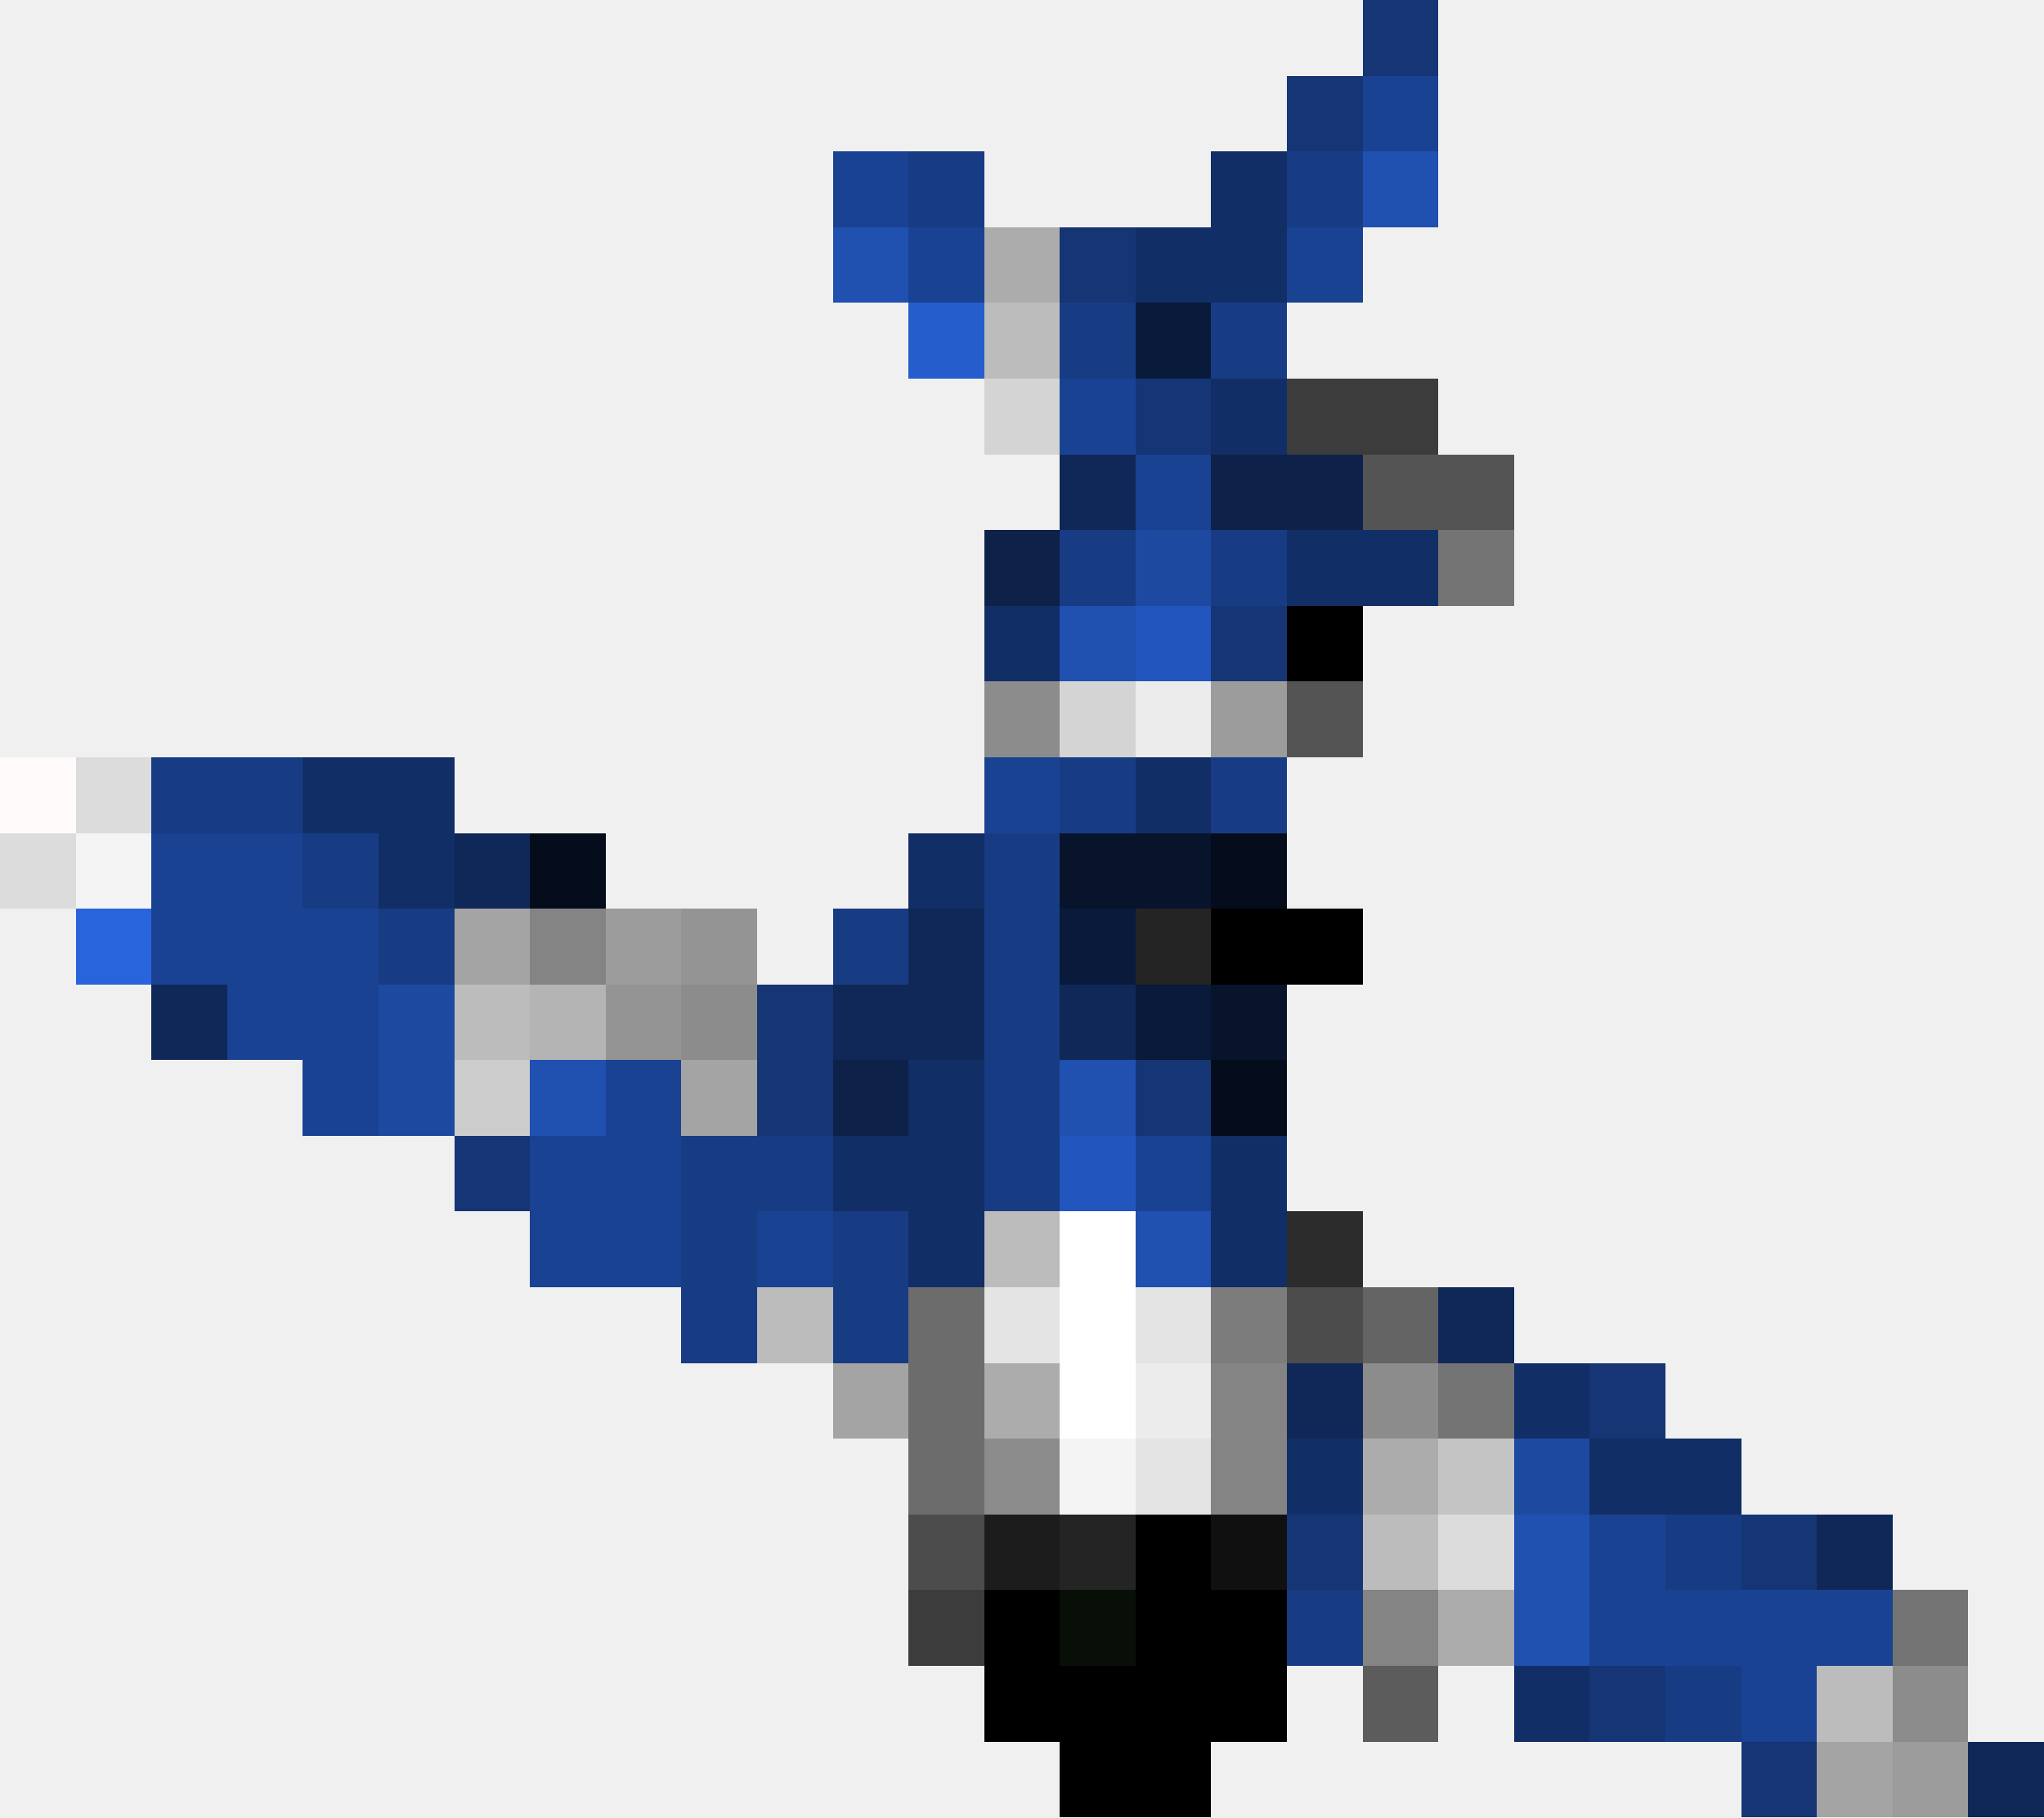
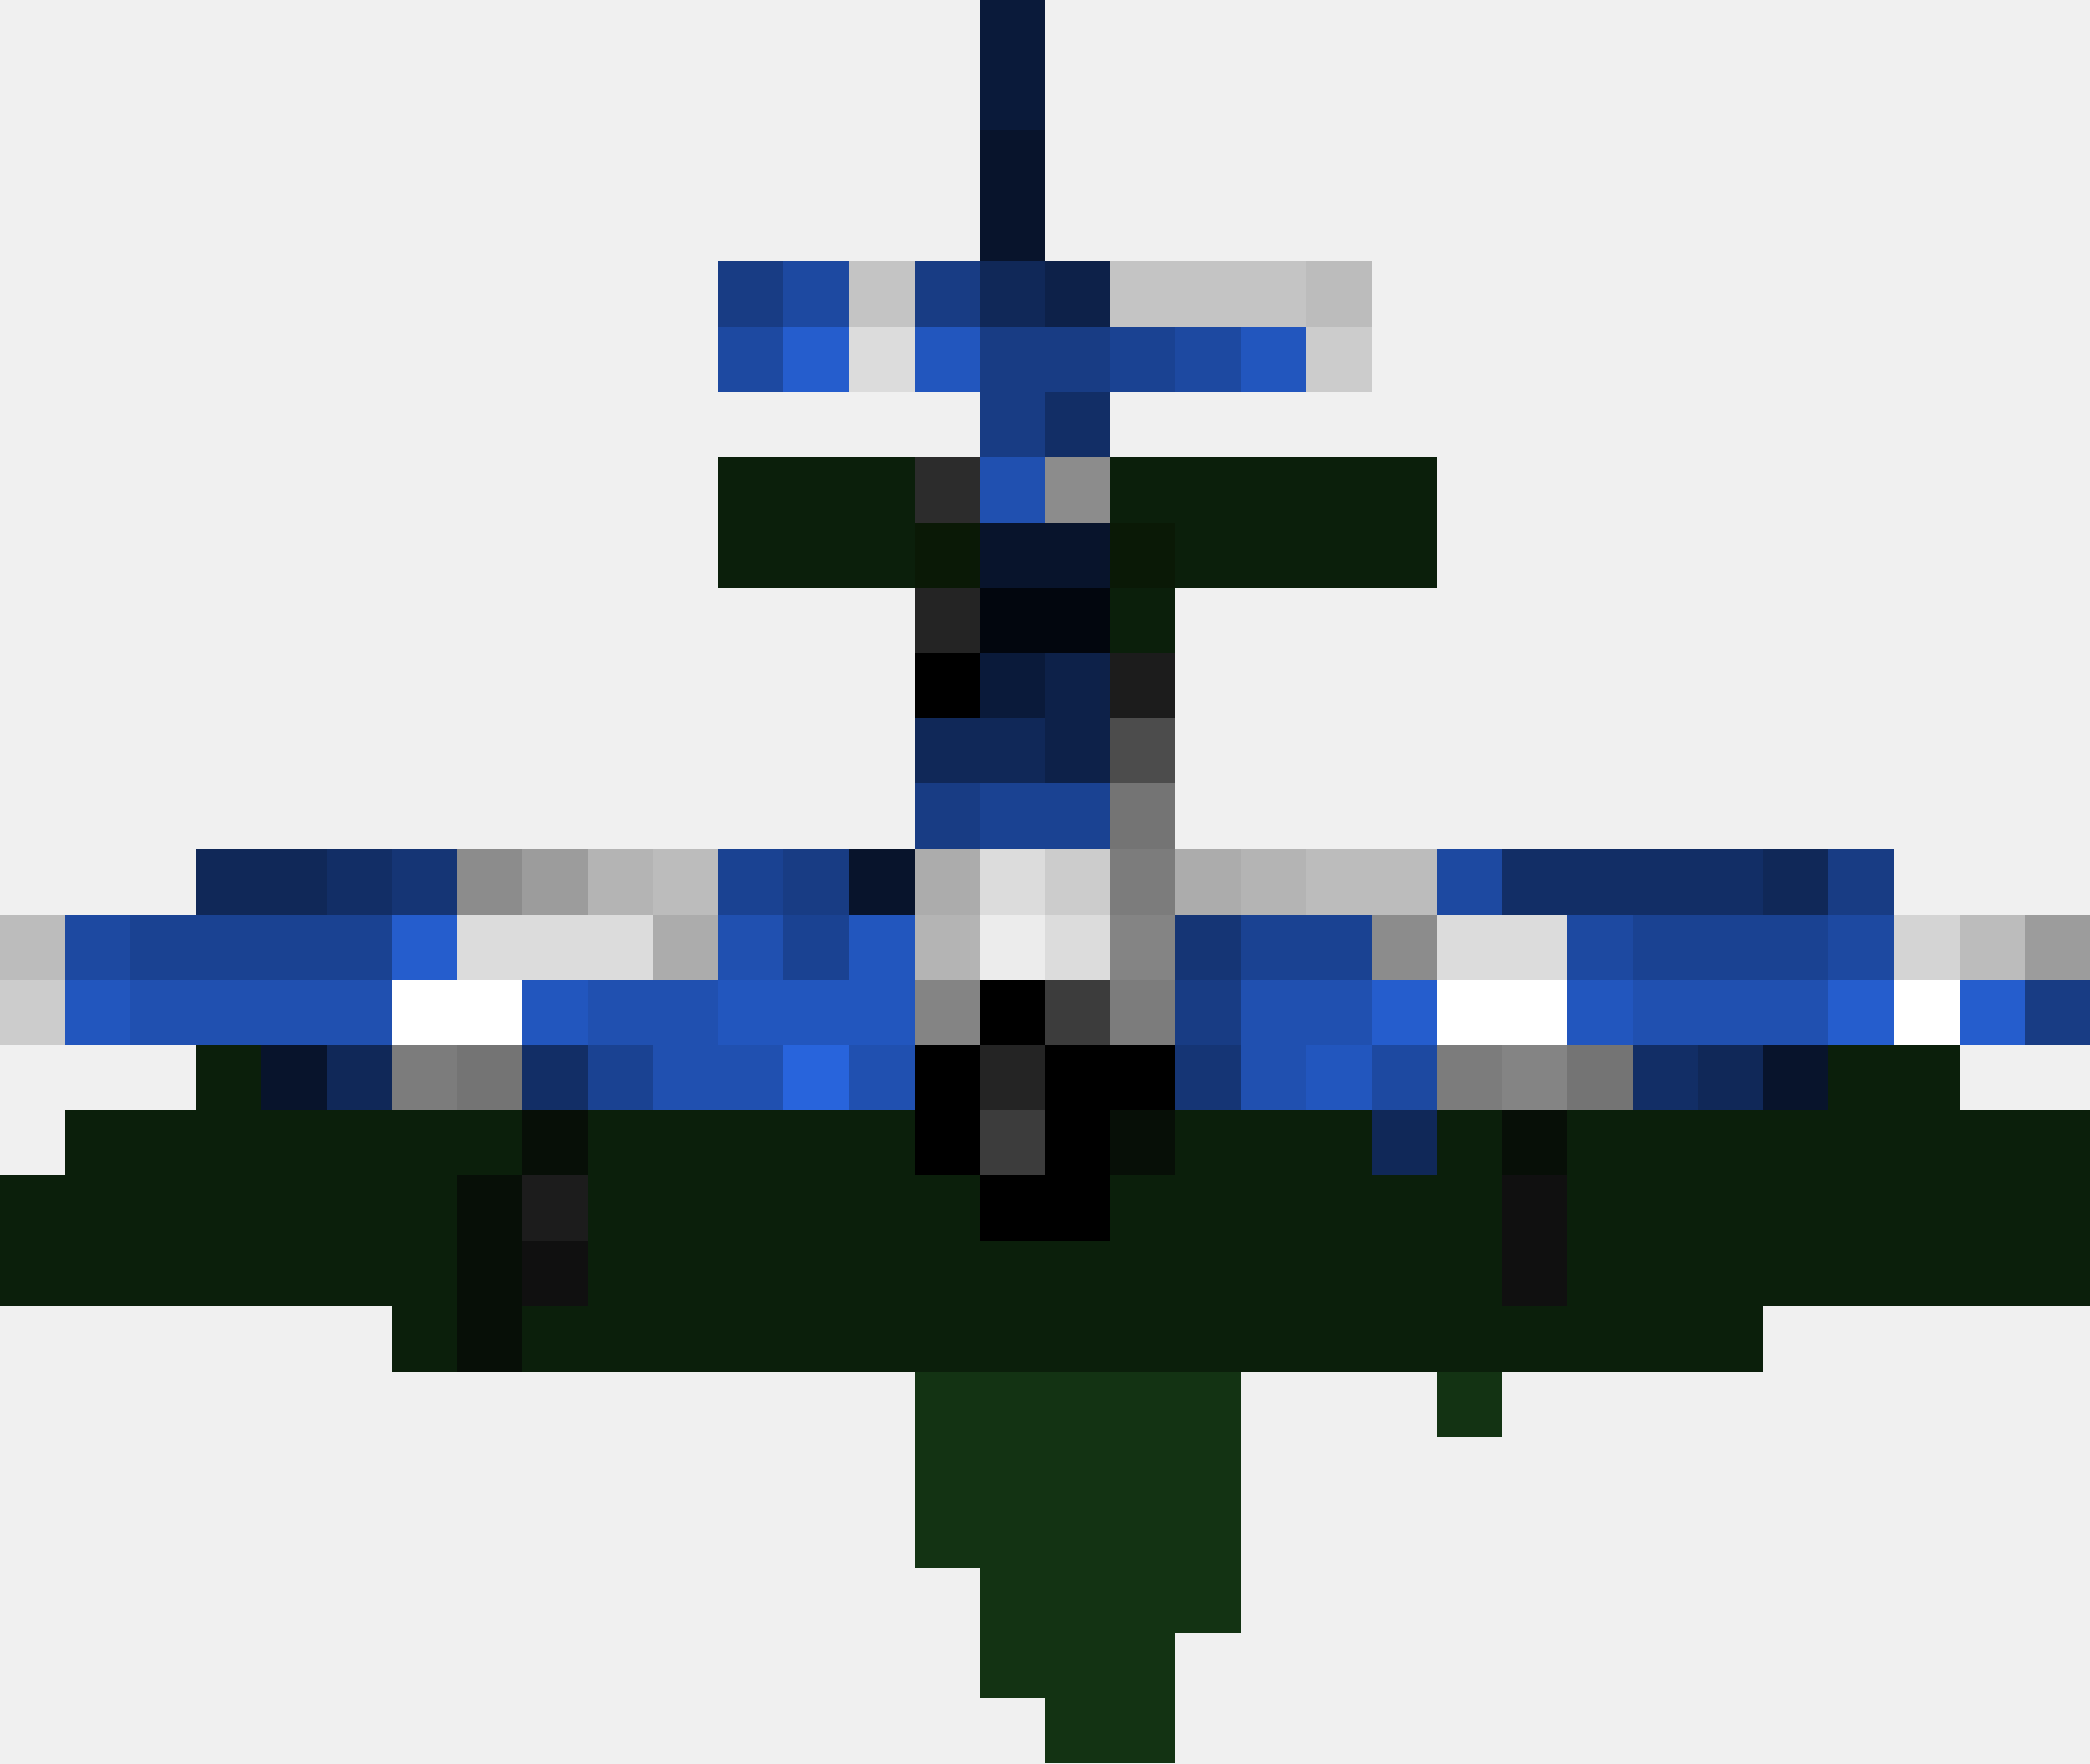
- <svg xmlns="http://www.w3.org/2000/svg" viewBox="0 0 27 24" width="27" height="24" shape-rendering="crispEdges">
-   <path fill="#153575" d="M18 0H19V1H18ZM17 1H18V2H17ZM14 3H15V4H14ZM15 5H16V6H15ZM16 8H17V9H16ZM10 13H11V14V15H10V14ZM15 14H16V15H15ZM6 15H7V16H6ZM21 18H22V19H21ZM17 20H18V21H17ZM23 20H24V21H23ZM21 22H22V23H21ZM23 23H24V24H23Z" />
-   <path fill="#1a4292" d="M18 1H19V2H18ZM11 2H12V3H11ZM12 3H13V4H12ZM17 3H18V4H17ZM14 5H15V6H14ZM15 6H16V7H15ZM13 10H14V11H13ZM5 13V14V15H4V14H3V13H2V12V11H3H4V12H5ZM8 14H9V15V16V17H8H7V16V15H8ZM15 15H16V16H15ZM10 16H11V17H10ZM21 20H22V21H23H24H25V22H24V23H23V22H22H21V21Z" />
-   <path fill="#183c84" d="M12 2H13V3H12ZM17 2H18V3H17ZM14 4H15V5H14ZM16 4H17V5H16ZM14 7H15V8H14ZM16 7H17V8H16ZM2 10H3H4V11H3H2ZM14 10H15V11H14ZM16 10H17V11H16ZM4 11H5V12H4ZM14 14V15V16H13V15V14V13V12V11H14V12V13ZM5 12H6V13H5ZM11 12H12V13H11ZM10 15H11V16H10V17V18H9V17V16V15ZM11 16H12V17V18H11V17ZM22 20H23V21H22ZM17 21H18V22H17ZM22 22H23V23H22Z" />
-   <path fill="#122e66" d="M16 2H17V3V4H16H15V3H16ZM16 5H17V6H16ZM17 7H18H19V8H18H17ZM13 8H14V9H13ZM4 10H5H6V11V12H5V11H4ZM15 10H16V11H15ZM12 11H13V12H12ZM13 16V17H12V16H11V15H12V14H13V15ZM16 15H17V16V17H16V16ZM20 18H21V19H20ZM17 19H18V20H17ZM21 19H22H23V20H22H21ZM20 22H21V23H20Z" />
-   <path fill="#2050b0" d="M18 2H19V3H18ZM11 3H12V4H11ZM14 8H15V9H14ZM7 14H8V15H7ZM14 14H15V15H14ZM15 16H16V17H15ZM20 20H21V21V22H20V21Z" />
-   <path fill="#acacac" d="M13 3H14V4H13ZM13 18H14V19H13ZM18 19H19V20H18ZM19 21H20V22H19Z" />
-   <path fill="#255dcd" d="M12 4H13V5H12Z" />
-   <path fill="#bcbcbc" d="M13 4H14V5H13ZM6 13H7V14H6ZM13 16H14V17H13ZM10 17H11V18H10ZM18 20H19V21H18ZM24 22H25V23H24Z" />
-   <path fill="#0a1a3a" d="M15 4H16V5H15ZM14 12H15V13H14ZM15 13H16V14H15Z" />
-   <path fill="#d4d4d4" d="M13 5H14V6H13ZM14 9H15V10H14Z" />
-   <path fill="#3c3c3c" d="M17 5H18H19V6H18H17ZM12 21H13V22H12Z" />
-   <path fill="#102858" d="M14 6H15V7H14ZM6 11H7V12H6ZM11 13H12V12H13V13V14H12H11ZM2 13H3V14H2ZM14 13H15V14H14ZM19 17H20V18H19ZM17 18H18V19H17ZM24 20H25V21H24ZM26 23H27V24H26Z" />
-   <path fill="#0d2149" d="M17 6H18V7H17H16V6ZM13 7H14V8H13ZM11 14H12V15H11Z" />
-   <path fill="#545454" d="M18 6H19H20V7H19H18ZM17 9H18V10H17Z" />
-   <path fill="#1d49a1" d="M15 7H16V8H15ZM6 14V15H5V14V13H6ZM20 19H21V20H20Z" />
-   <path fill="#747474" d="M19 7H20V8H19ZM19 18H20V19H19ZM25 21H26V22H25Z" />
-   <path fill="#2256be" d="M15 8H16V9H15ZM14 15H15V16H14Z" />
-   <path fill="#000000" d="M17 8H18V9H17ZM17 12H18V13H17H16V12ZM15 22V21V20H16V21H17V22V23H16V24H15H14V23H13V22V21H14V22Z" />
-   <path fill="#8c8c8c" d="M13 9H14V10H13ZM9 13H10V14H9ZM18 18H19V19H18ZM13 19H14V20H13ZM25 22H26V23H25Z" />
-   <path fill="#ececec" d="M15 9H16V10H15ZM15 18H16V19H15Z" />
-   <path fill="#9c9c9c" d="M16 9H17V10H16ZM8 12H9V13H8ZM25 23H26V24H25Z" />
-   <path fill="#fffbfb" d="M0 10H1V11H0Z" />
-   <path fill="#dcdcdc" d="M1 10H2V11H1ZM0 11H1V12H0ZM19 20H20V21H19Z" />
-   <path fill="#f4f4f4" d="M1 11H2V12H1ZM14 19H15V20H14Z" />
-   <path fill="#050d1d" d="M7 11H8V12H7ZM16 11H17V12H16ZM16 14H17V15H16Z" />
-   <path fill="#08142c" d="M15 11H16V12H15H14V11ZM16 13H17V14H16Z" />
-   <path fill="#2864dc" d="M1 12H2V13H1Z" />
-   <path fill="#a4a4a4" d="M6 12H7V13H6ZM9 14H10V15H9ZM11 18H12V19H11ZM24 23H25V24H24Z" />
-   <path fill="#848484" d="M7 12H8V13H7ZM17 19V20H16V19V18H17ZM18 21H19V22H18Z" />
-   <path fill="#949494" d="M9 12H10V13H9ZM8 13H9V14H8Z" />
-   <path fill="#242424" d="M15 12H16V13H15ZM14 20H15V21H14Z" />
-   <path fill="#b4b4b4" d="M7 13H8V14H7Z" />
-   <path fill="#cccccc" d="M6 14H7V15H6Z" />
-   <path fill="#ffffff" d="M15 18V19H14V18V17V16H15V17Z" />
-   <path fill="#2c2c2c" d="M17 16H18V17H17Z" />
-   <path fill="#6c6c6c" d="M12 17H13V18V19V20H12V19V18Z" />
-   <path fill="#e4e4e4" d="M13 17H14V18H13ZM15 17H16V18H15ZM15 19H16V20H15Z" />
-   <path fill="#7c7c7c" d="M16 17H17V18H16Z" />
-   <path fill="#4c4c4c" d="M17 17H18V18H17ZM12 20H13V21H12Z" />
-   <path fill="#646464" d="M18 17H19V18H18Z" />
-   <path fill="#c4c4c4" d="M19 19H20V20H19Z" />
-   <path fill="#1c1c1c" d="M13 20H14V21H13Z" />
-   <path fill="#101010" d="M16 20H17V21H16Z" />
-   <path fill="#070f07" d="M14 21H15V22H14Z" />
-   <path fill="#5c5c5c" d="M18 22H19V23H18Z" />
+ <svg xmlns="http://www.w3.org/2000/svg" viewBox="0 0 32 27" width="32" height="27" shape-rendering="crispEdges">
+   <path fill="#0a1a3a" d="M15 0H16V1V2H15V1ZM15 10H16V11H15Z" />
+   <path fill="#08142c" d="M15 2H16V3V4H15V3ZM16 8H17V9H16H15V8ZM13 13H14V14H13ZM4 16H5V17H4ZM27 16H28V17H27Z" />
+   <path fill="#183c84" d="M11 4H12V5H11ZM14 4H15V5H14ZM15 5H16H17V6H16V7H15V6ZM14 12H15V13H14ZM12 13H13V14H12ZM28 13H29V14H28ZM18 15H19V16H18ZM31 15H32V16H31Z" />
+   <path fill="#1d49a1" d="M12 4H13V5H12ZM11 5H12V6H11ZM18 5H19V6H18ZM22 13H23V14H22ZM1 14H2V15H1ZM24 14H25V15H24ZM28 14H29V15H28ZM21 16H22V17H21Z" />
+   <path fill="#c4c4c4" d="M13 4H14V5H13ZM18 4H19H20V5H19H18H17V4Z" />
+   <path fill="#102858" d="M15 4H16V5H15ZM15 11H16V12H15H14V11ZM3 13H4H5V14H4H3ZM27 13H28V14H27ZM5 16H6V17H5ZM26 16H27V17H26ZM21 17H22V18H21Z" />
+   <path fill="#0d2149" d="M16 4H17V5H16ZM16 10H17V11V12H16V11Z" />
+   <path fill="#bcbcbc" d="M20 4H21V5H20ZM10 13H11V14H10ZM20 13H21H22V14H21H20ZM0 14H1V15H0ZM30 14H31V15H30Z" />
+   <path fill="#255dcd" d="M12 5H13V6H12ZM6 14H7V15H6ZM21 15H22V16H21ZM28 15H29V16H28ZM30 15H31V16H30Z" />
+   <path fill="#dcdcdc" d="M13 5H14V6H13ZM15 13H16V14H15ZM8 14H9H10V15H9H8H7V14ZM16 14H17V15H16ZM22 14H23H24V15H23H22Z" />
+   <path fill="#2256be" d="M14 5H15V6H14ZM19 5H20V6H19ZM13 14H14V15V16H13H12H11V15H12H13ZM1 15H2V16H1ZM8 15H9V16H8ZM24 15H25V16H24ZM20 16H21V17H20Z" />
+   <path fill="#1a4292" d="M17 5H18V6H17ZM15 12H16H17V13H16H15ZM11 13H12V14H11ZM2 14H3H4H5H6V15H5H4H3H2ZM12 14H13V15H12ZM19 14H20H21V15H20H19ZM27 14H28V15H27H26H25V14H26ZM9 16H10V17H9Z" />
+   <path fill="#cccccc" d="M20 5H21V6H20ZM16 13H17V14H16ZM0 15H1V16H0Z" />
+   <path fill="#122e66" d="M16 6H17V7H16ZM5 13H6V14H5ZM25 13H26H27V14H26H25H24H23V13H24ZM8 16H9V17H8ZM25 16H26V17H25Z" />
+   <path fill="#0b1f0b" d="M14 8V9H13H12H11V8V7H12H13H14ZM20 9H19H18V8H17V7H18H19H20H21H22V8V9H21ZM17 9H18V10H17ZM7 18V19V20V21H6V20H5H4H3H2H1H0V19V18H1V17H2H3V16H4V17H5H6H7H8V18ZM17 21H16H15H14H13H12H11H10H9H8V20H9V19V18V17H10H11H12H13H14V18H15V19H16H17V18H18V17H19H20H21V18H22V17H23V18V19V20H24V19V18V17H25H26H27H28V16H29H30V17H31H32V18V19V20H31H30H29H28H27V21H26H25H24H23H22H21H20H19H18Z" />
+   <path fill="#2c2c2c" d="M14 7H15V8H14Z" />
+   <path fill="#2050b0" d="M15 7H16V8H15ZM11 14H12V15H11ZM4 15H5H6V16H5H4H3H2V15H3ZM10 15H11V16H12V17H11H10V16H9V15ZM19 15H20H21V16H20V17H19V16ZM27 15H28V16H27H26H25V15H26ZM13 16H14V17H13Z" />
+   <path fill="#8c8c8c" d="M16 7H17V8H16ZM7 13H8V14H7ZM21 14H22V15H21Z" />
+   <path fill="#0a1906" d="M14 8H15V9H14ZM17 8H18V9H17Z" />
+   <path fill="#242424" d="M14 9H15V10H14ZM15 16H16V17H15Z" />
+   <path fill="#02060e" d="M16 9H17V10H16H15V9Z" />
+   <path fill="#000000" d="M14 10H15V11H14ZM15 15H16V16H15ZM14 16H15V17V18H14V17ZM16 16H17H18V17H17V18V19H16H15V18H16V17Z" />
+   <path fill="#1c1c1c" d="M17 10H18V11H17ZM8 18H9V19H8Z" />
+   <path fill="#4c4c4c" d="M17 11H18V12H17Z" />
+   <path fill="#747474" d="M17 12H18V13H17ZM7 16H8V17H7ZM24 16H25V17H24Z" />
+   <path fill="#153575" d="M6 13H7V14H6ZM18 14H19V15H18ZM18 16H19V17H18Z" />
+   <path fill="#9c9c9c" d="M8 13H9V14H8ZM31 14H32V15H31Z" />
+   <path fill="#b4b4b4" d="M9 13H10V14H9ZM19 13H20V14H19ZM14 14H15V15H14Z" />
+   <path fill="#acacac" d="M14 13H15V14H14ZM18 13H19V14H18ZM10 14H11V15H10Z" />
+   <path fill="#7c7c7c" d="M17 13H18V14H17ZM17 15H18V16H17ZM6 16H7V17H6ZM22 16H23V17H22Z" />
+   <path fill="#ececec" d="M15 14H16V15H15Z" />
+   <path fill="#848484" d="M17 14H18V15H17ZM14 15H15V16H14ZM23 16H24V17H23Z" />
+   <path fill="#d4d4d4" d="M29 14H30V15H29Z" />
+   <path fill="#ffffff" d="M7 15H8V16H7H6V15ZM22 15H23H24V16H23H22ZM29 15H30V16H29Z" />
+   <path fill="#3c3c3c" d="M16 15H17V16H16ZM15 17H16V18H15Z" />
+   <path fill="#2864dc" d="M12 16H13V17H12Z" />
+   <path fill="#070f07" d="M8 17H9V18H8ZM17 17H18V18H17ZM23 17H24V18H23ZM7 18H8V19V20V21H7V20V19Z" />
+   <path fill="#101010" d="M23 18H24V19V20H23V19ZM8 19H9V20H8Z" />
+   <path fill="#133313" d="M15 21H16H17H18H19V22V23V24V25H18V26V27H17H16V26H15V25V24H14V23V22V21ZM22 21H23V22H22Z" />
</svg>
